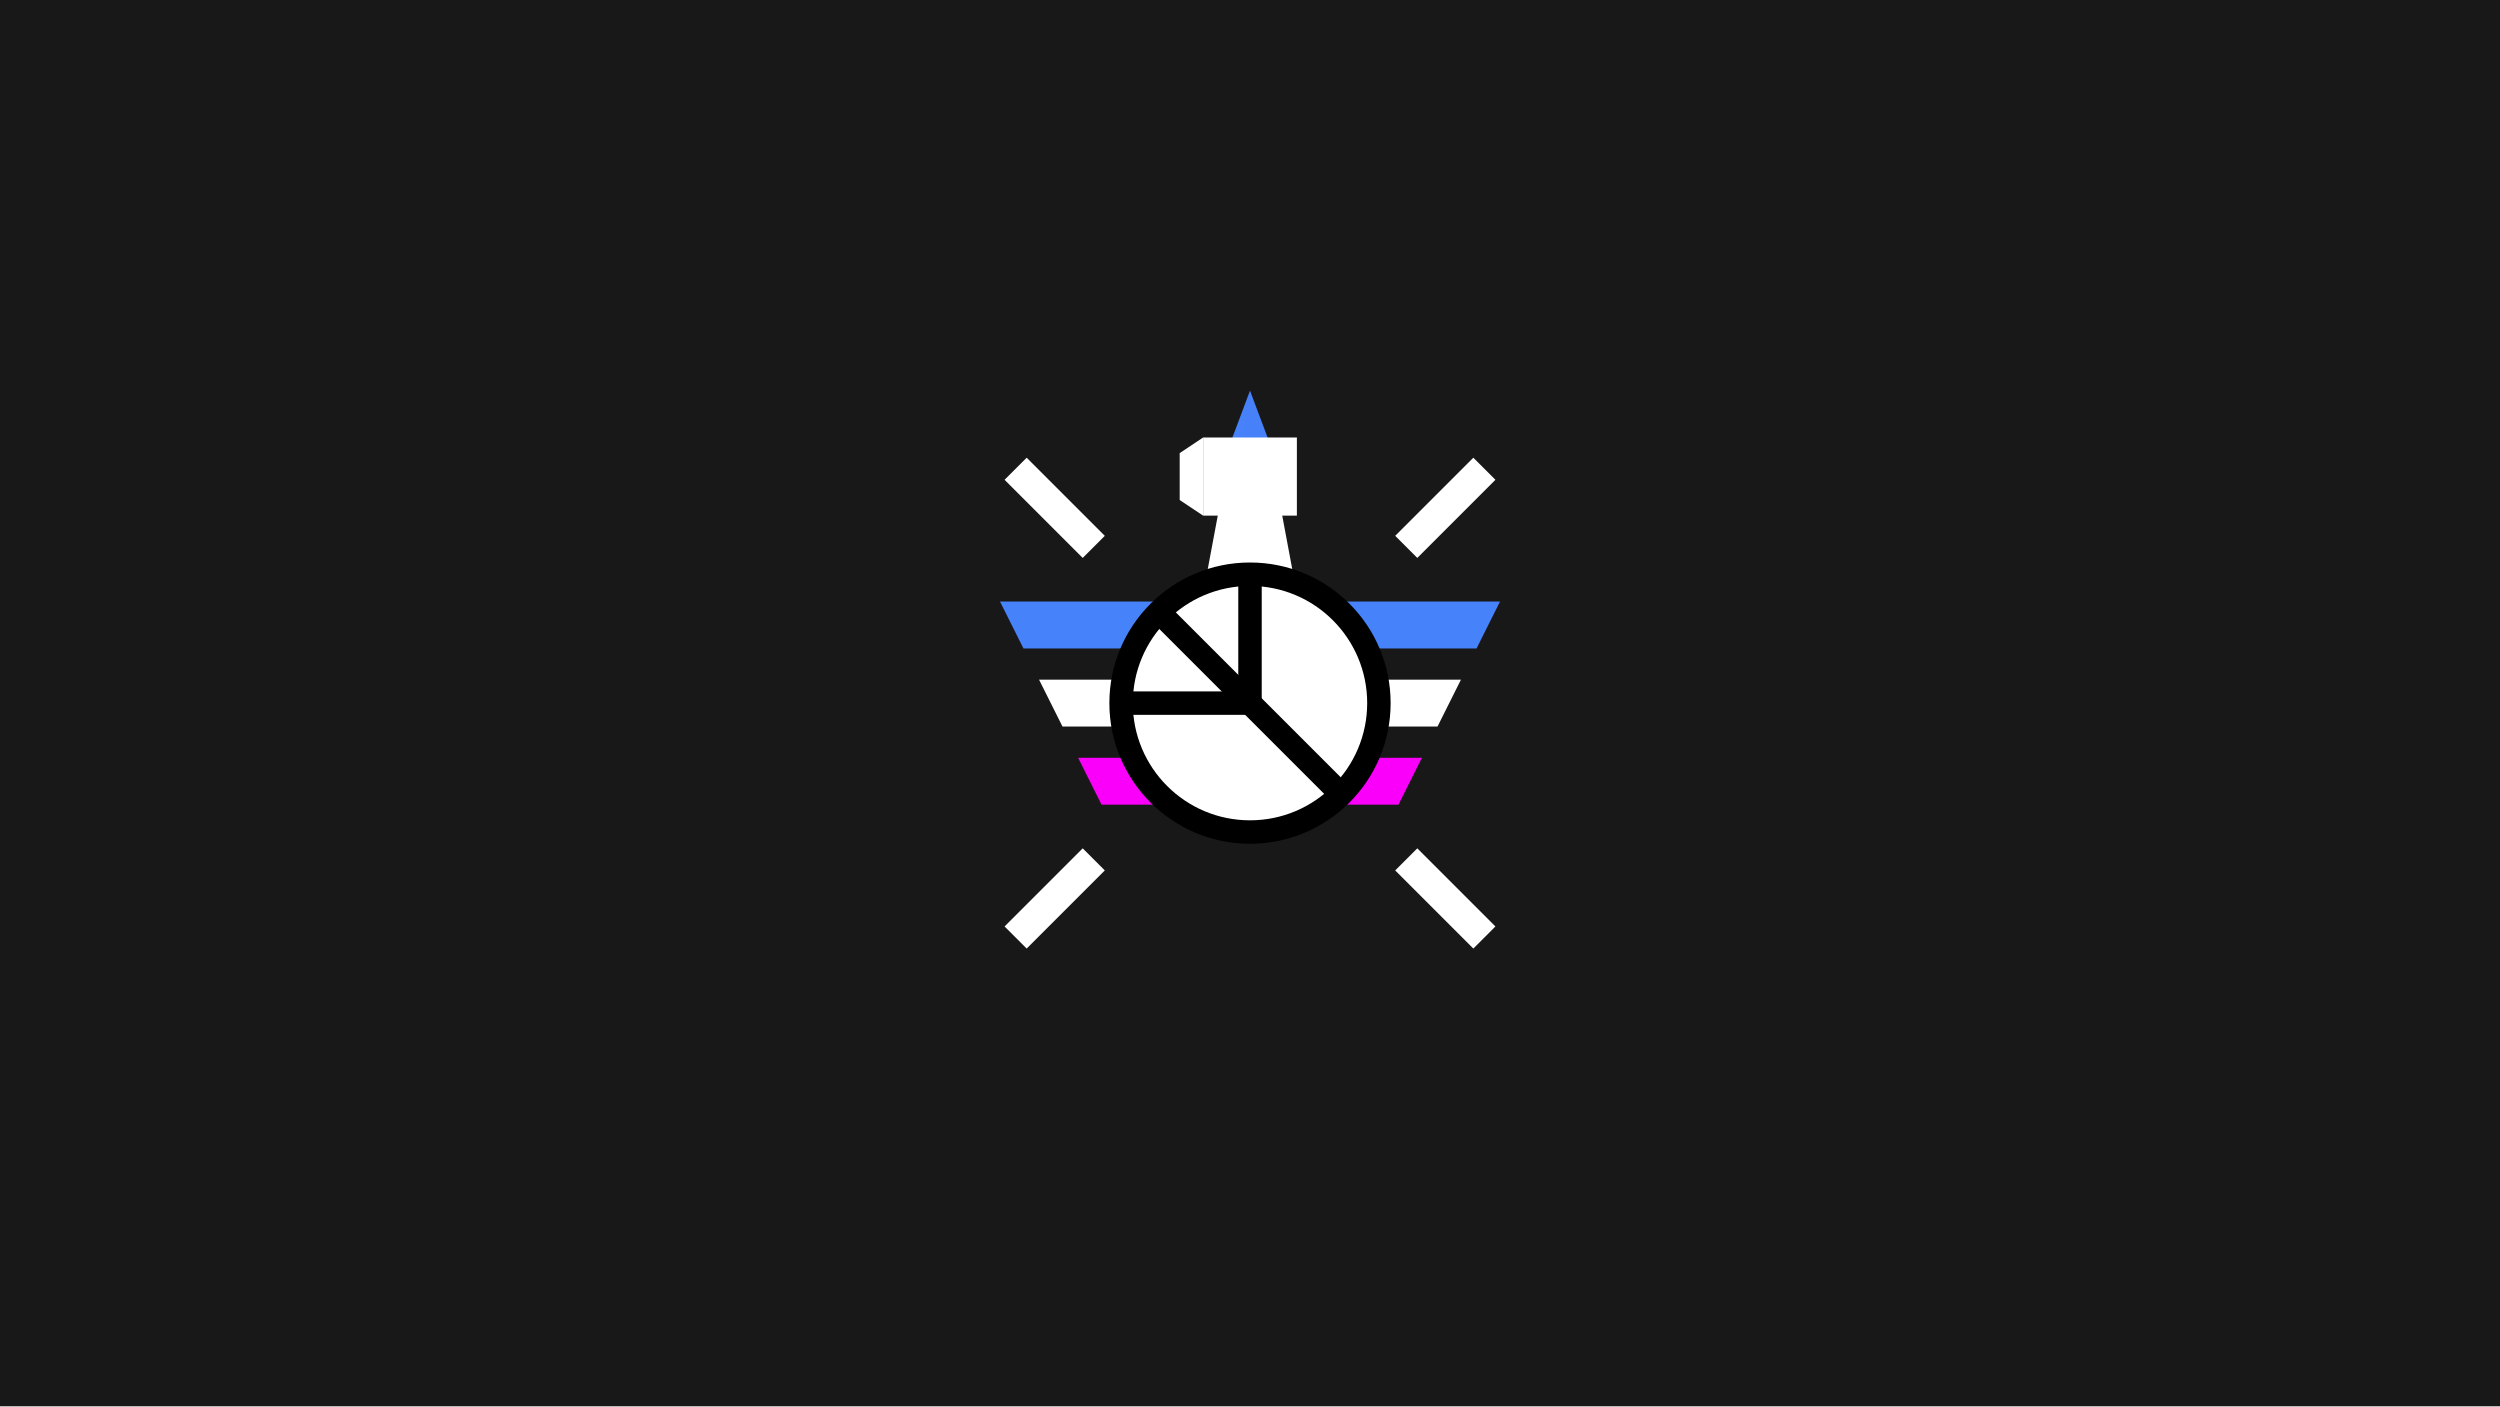
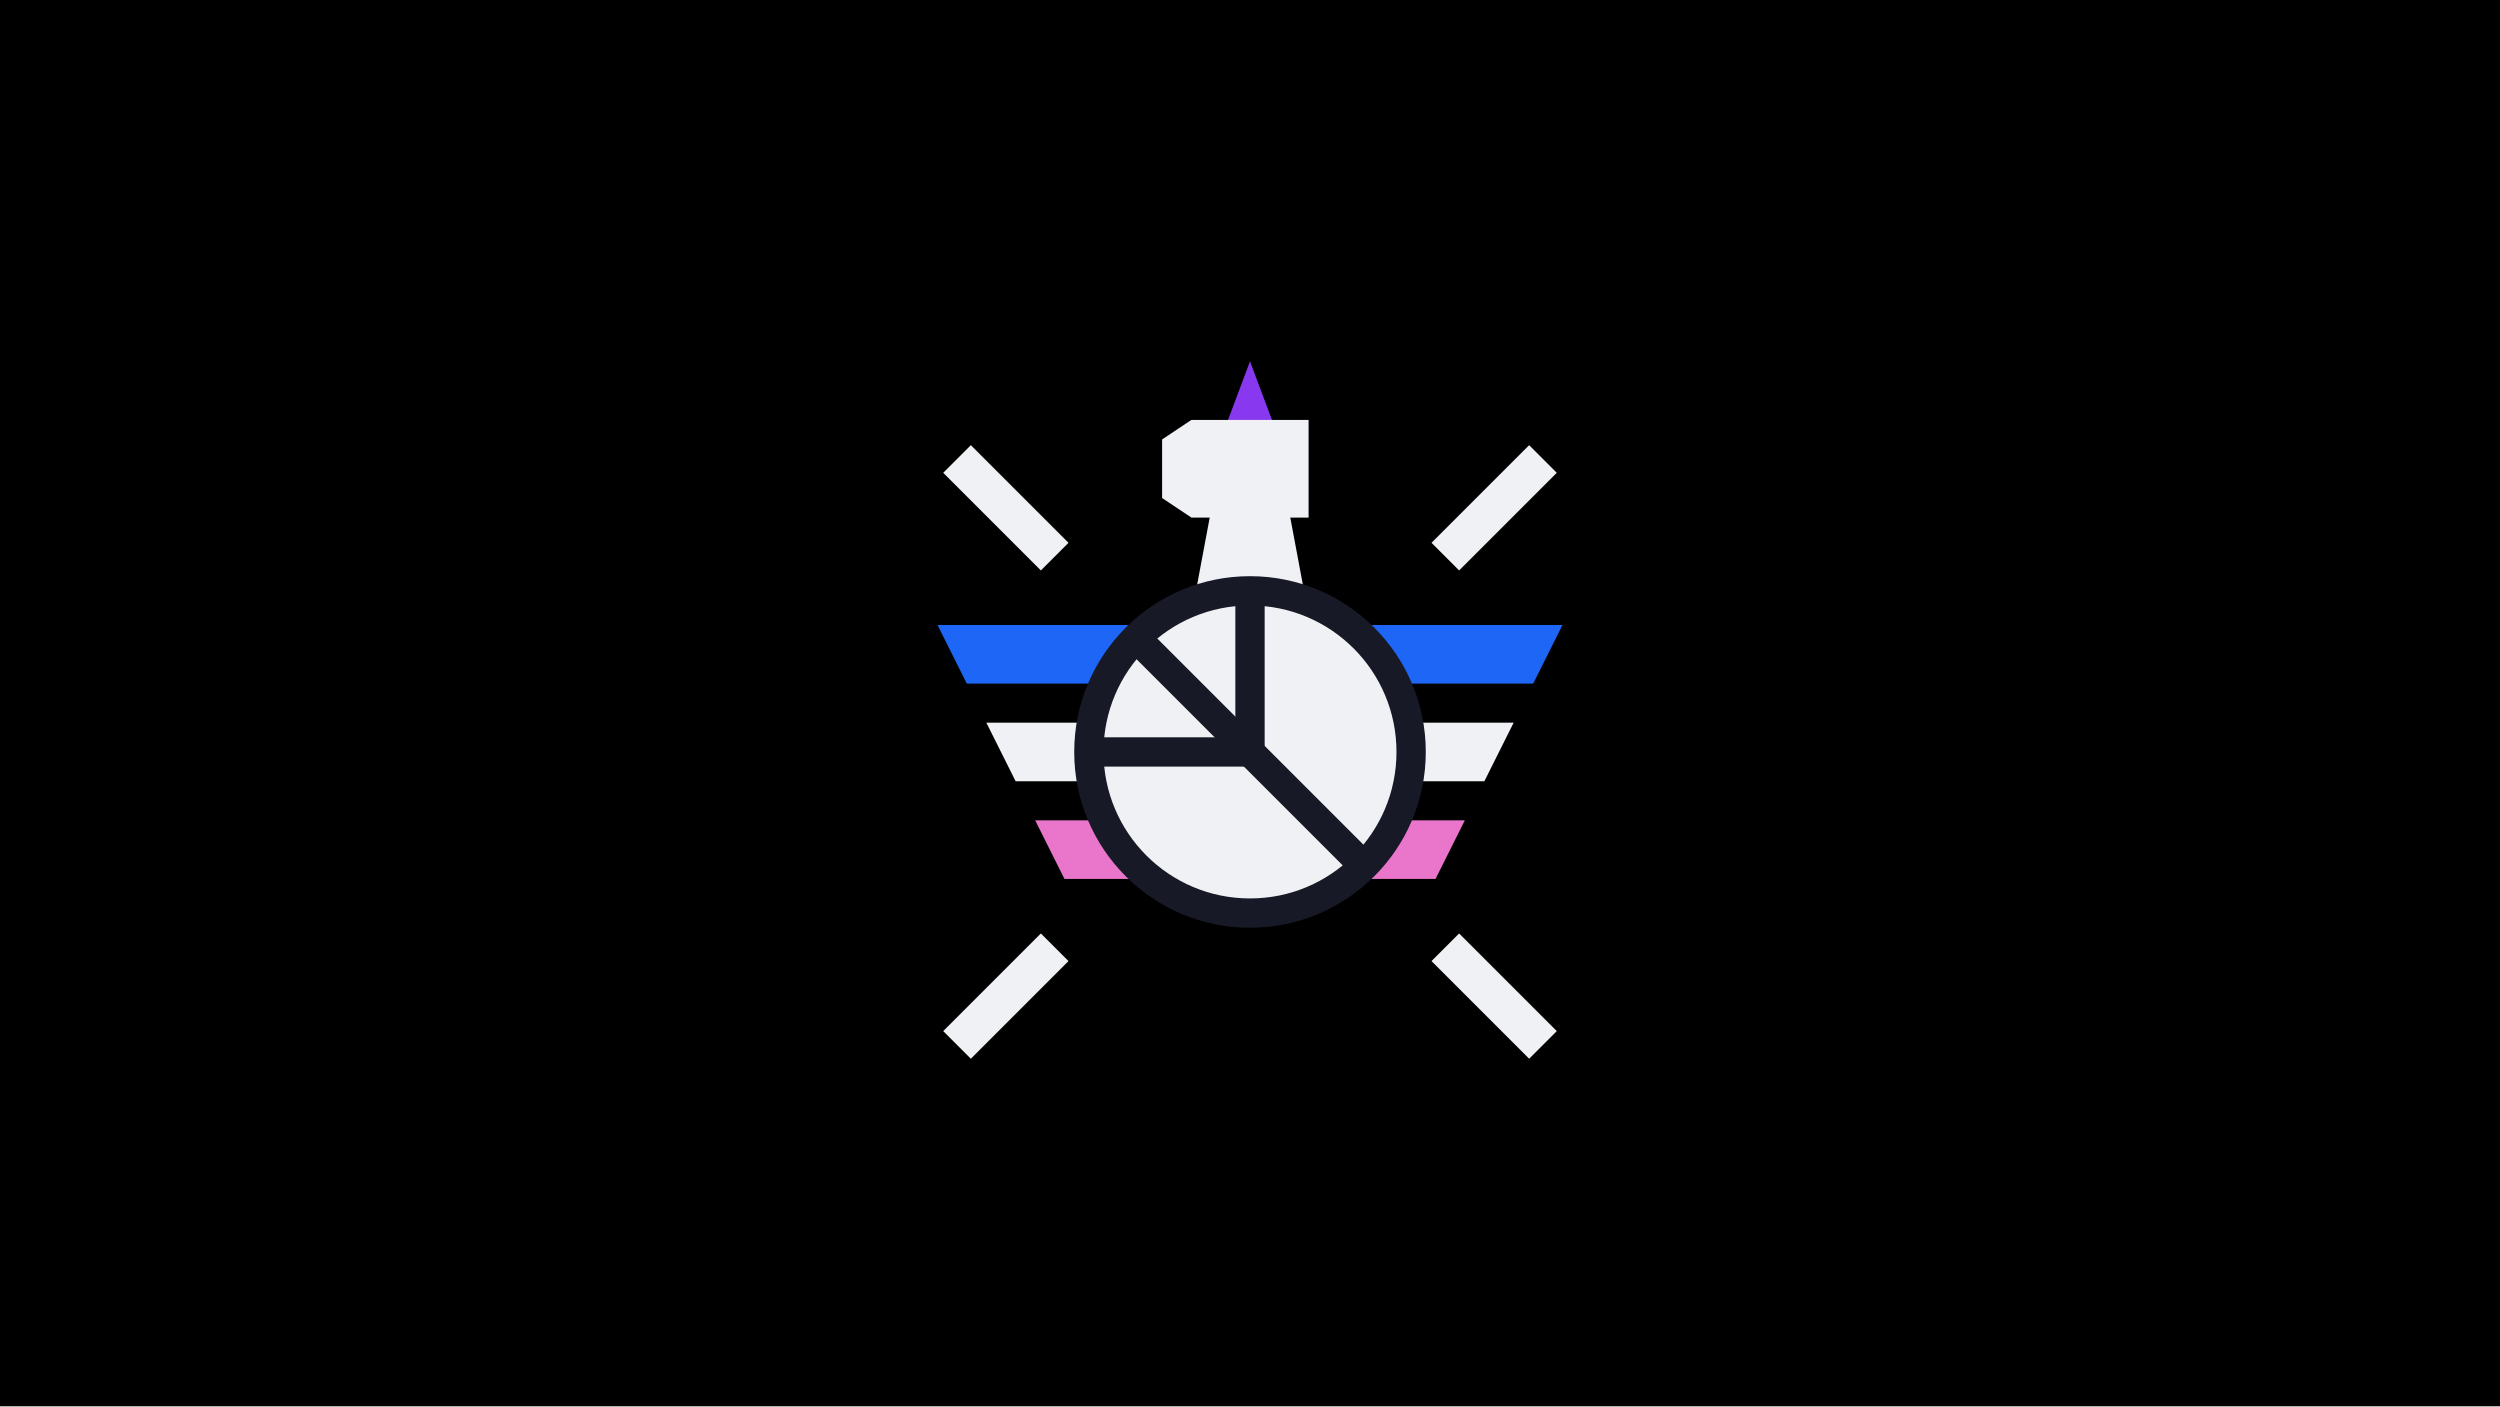
- <svg xmlns="http://www.w3.org/2000/svg" version="1.1" viewBox="0 0 1600 900">
-   <linearGradient id="a" x1="54.3" x2="747" y1="701" y2="701" gradientTransform="scale(.866 1.15)" gradientUnits="userSpaceOnUse">
-     <stop stop-color="#4682FA" offset="0" />
-     <stop stop-color="#FA00FA" offset="1" />
-   </linearGradient>
-   <rect width="1600" height="900" fill="#181818" stroke-width="12" />
-   <rect x="550" y="200" width="500" height="500" fill="none" stroke-width="5" />
-   <g transform="matrix(5,0,0,5,550,200)" fill="none" stroke="#fff" stroke-width="4">
+ <svg xmlns="http://www.w3.org/2000/svg" width="1920" height="1080" version="1.1" viewBox="0 0 256 144">
+   <rect width="256" height="144" stroke-width="12" />
+   <polygon transform="translate(78,27)" points="47 18 53 18 50 10" fill="#8839ef" />
+   <polygon transform="translate(78,27)" points="82 37 79 43 21 43 18 37" fill="#1e66f5" />
+   <polygon transform="translate(78,27)" points="77 47 74 53 26 53 23 47" fill="#eff1f5" />
+   <polygon transform="translate(78,27)" points="72 57 69 63 31 63 28 57" fill="#ea76cb" />
+   <g transform="translate(78,27)" fill="#eff1f5" fill-rule="evenodd">
+     <polygon points="53 20 47 20 44 36 56 36" />
+     <polygon points="44 26 41 24 41 18 44 16 56 16 56 26" />
+   </g>
+   <g transform="translate(78,27)" fill="none" stroke="#181926" stroke-width="3">
+     <circle cx="50" cy="50" r="16.5" fill="#eff1f5" />
+     <line x1="38" x2="62" y1="38" y2="62" />
+     <line x1="50" x2="34" y1="50" y2="50" />
+     <line x1="50" x2="50" y1="50" y2="34" />
+   </g>
+   <g transform="translate(78,27)" fill="none" stroke="#eff1f5" stroke-width="4">
    <line x1="30" x2="20" y1="30" y2="20" />
    <line x1="70" x2="80" y1="30" y2="20" />
    <line x1="80" x2="70" y1="80" y2="70" />
    <line x1="20" x2="30" y1="80" y2="70" />
  </g>
-   <polygon transform="matrix(5,0,0,5,550,200)" points="31 63 28 57 72 57 69 63" fill="#fa00fa" />
-   <polygon transform="matrix(5,0,0,5,550,200)" points="21 43 18 37 82 37 79 43" fill="#4682fa" />
-   <polygon transform="matrix(5,0,0,5,550,200)" points="26 53 23 47 77 47 74 53" fill="#fff" />
-   <polygon transform="matrix(5,0,0,5,550,200)" points="50 10 47 18 53 18" fill="url(#a)" />
-   <g transform="matrix(5,0,0,5,550,200)" fill="#fff" fill-rule="evenodd">
-     <polygon points="44 36 56 36 53 20 47 20" />
-     <polygon points="41 24 41 18 44 16 44 26" />
-     <rect x="44" y="16" width="12" height="10" />
-   </g>
-   <circle cx="800" cy="450" r="90" stroke-width="5" />
-   <circle cx="800" cy="450" r="75" fill="#fff" stroke-width="5" />
-   <g transform="matrix(5,0,0,5,550,200)" fill="none" stroke="#000" stroke-width="3">
-     <line x1="38" x2="62" y1="38" y2="62" />
-     <line x1="50" x2="34" y1="50" y2="50" />
-     <line x1="50" x2="50" y1="50" y2="34" />
-   </g>
</svg>
